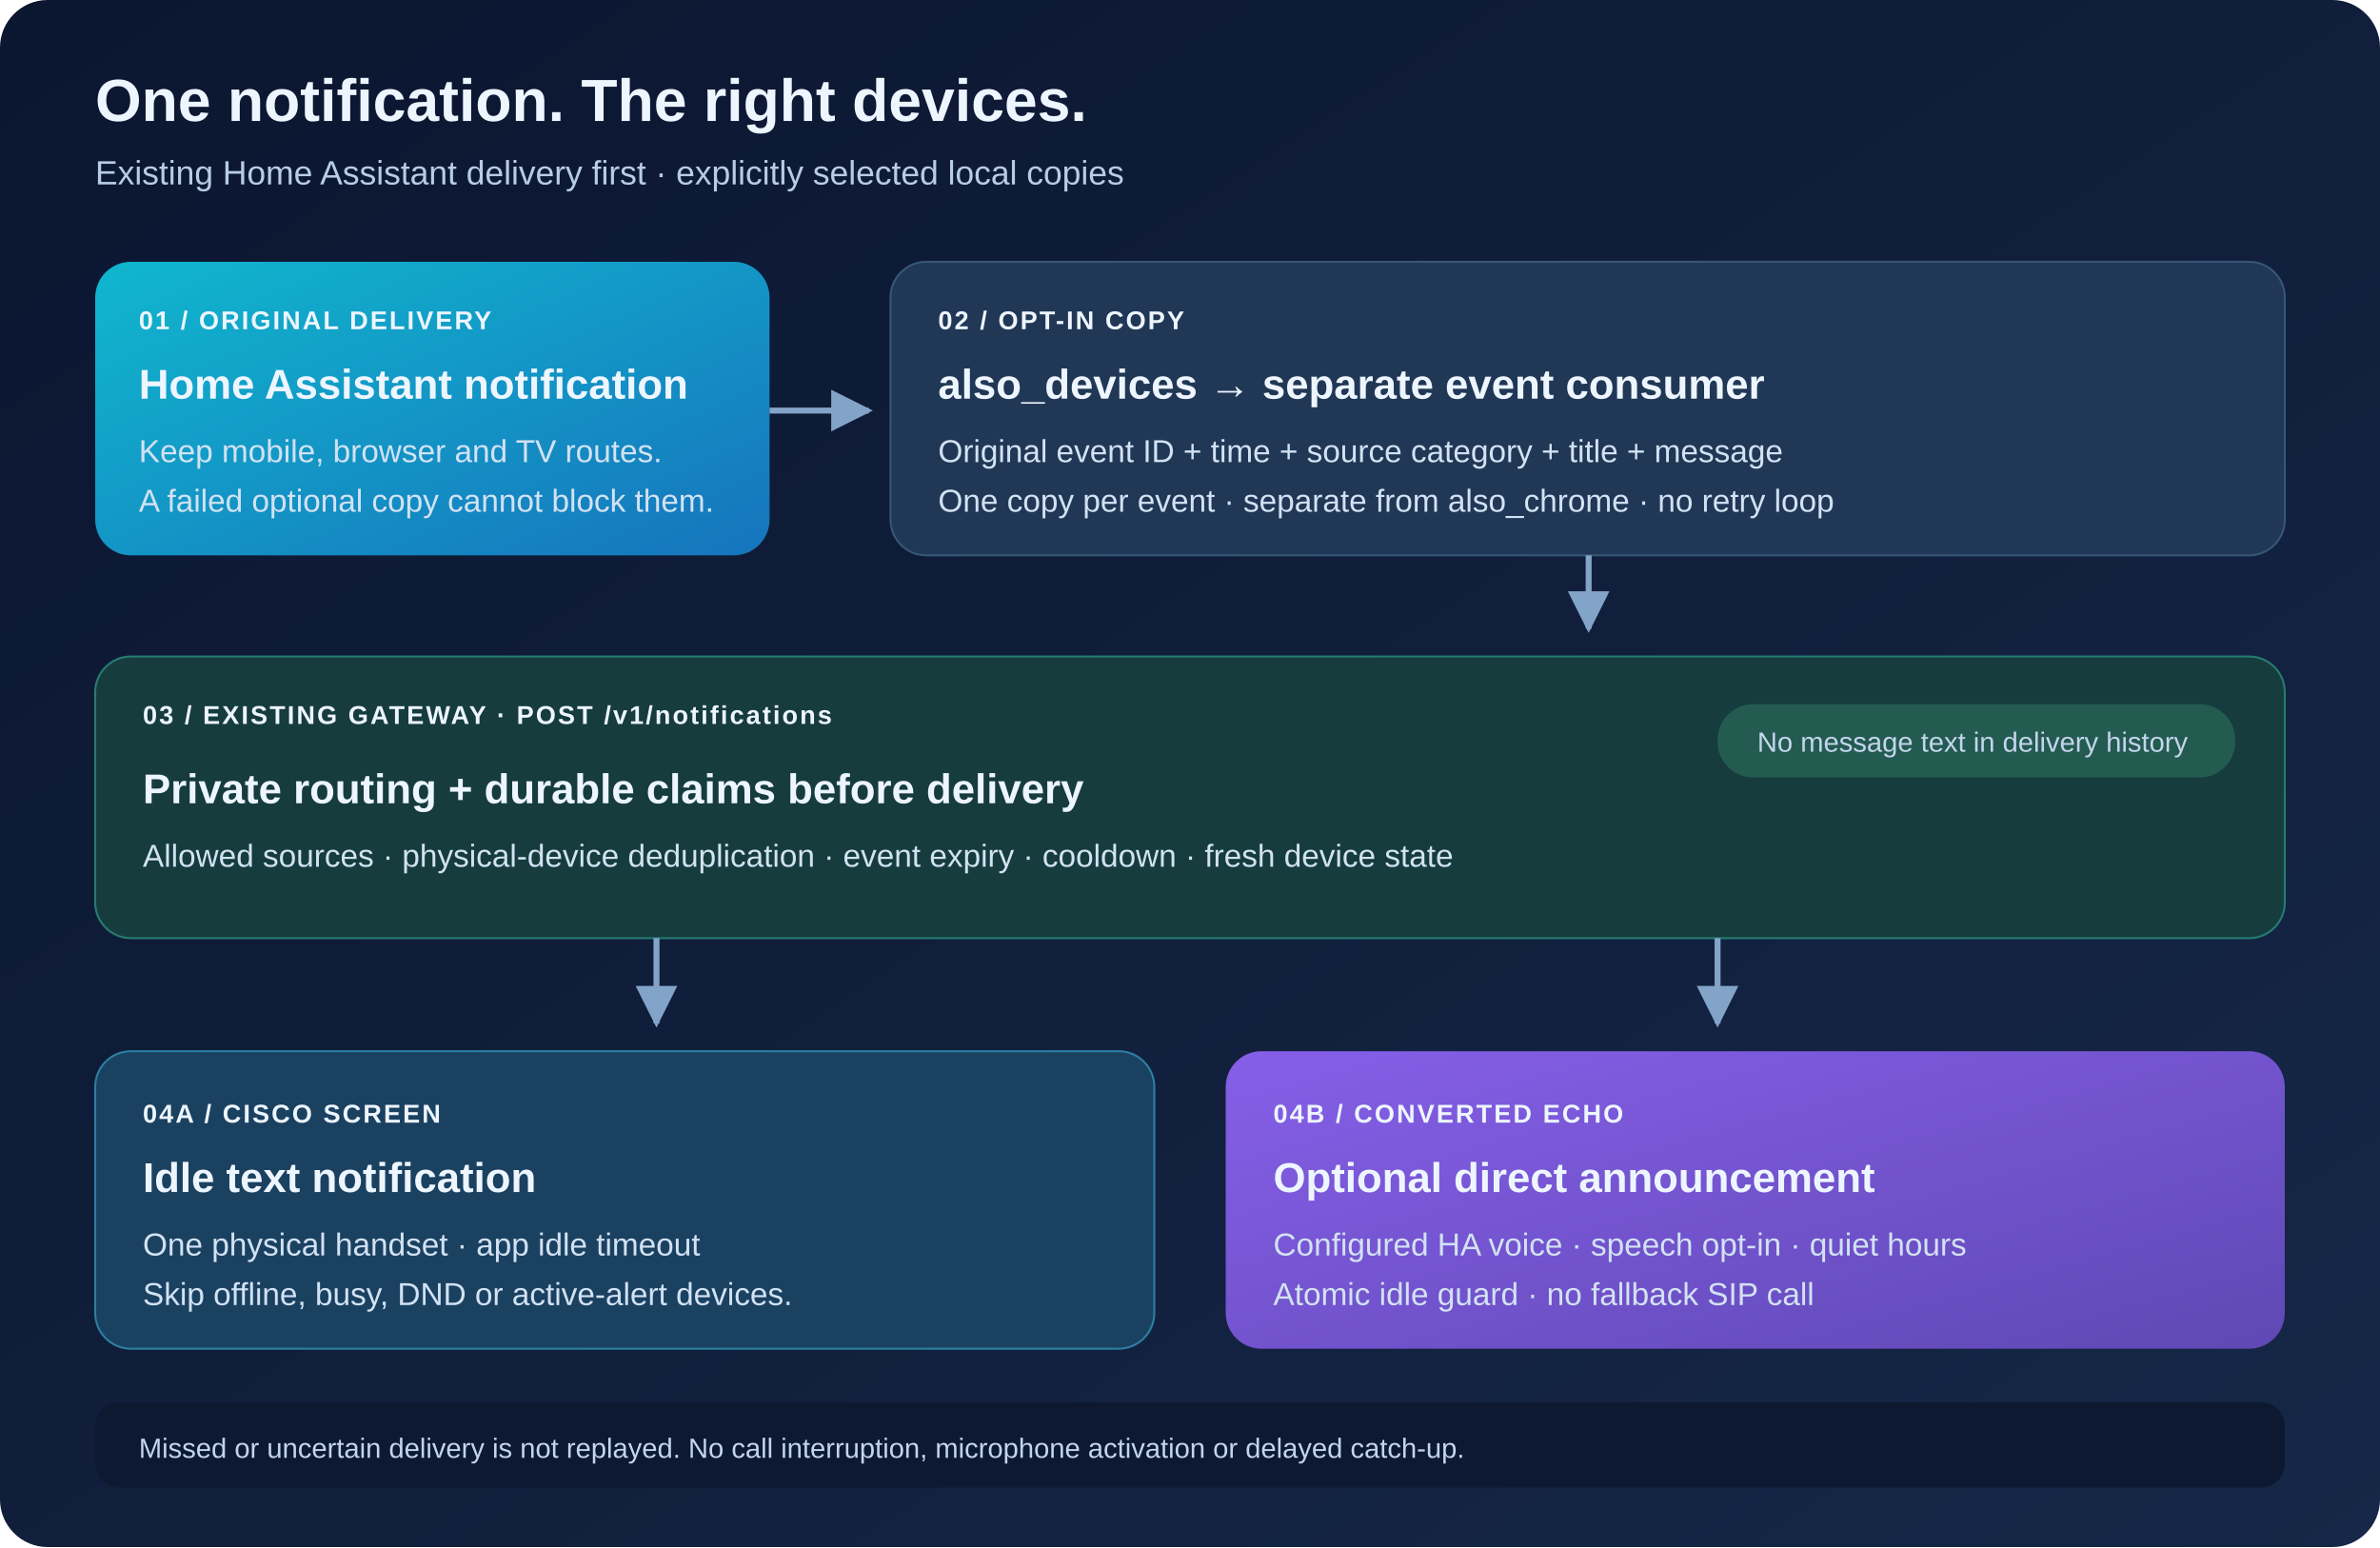
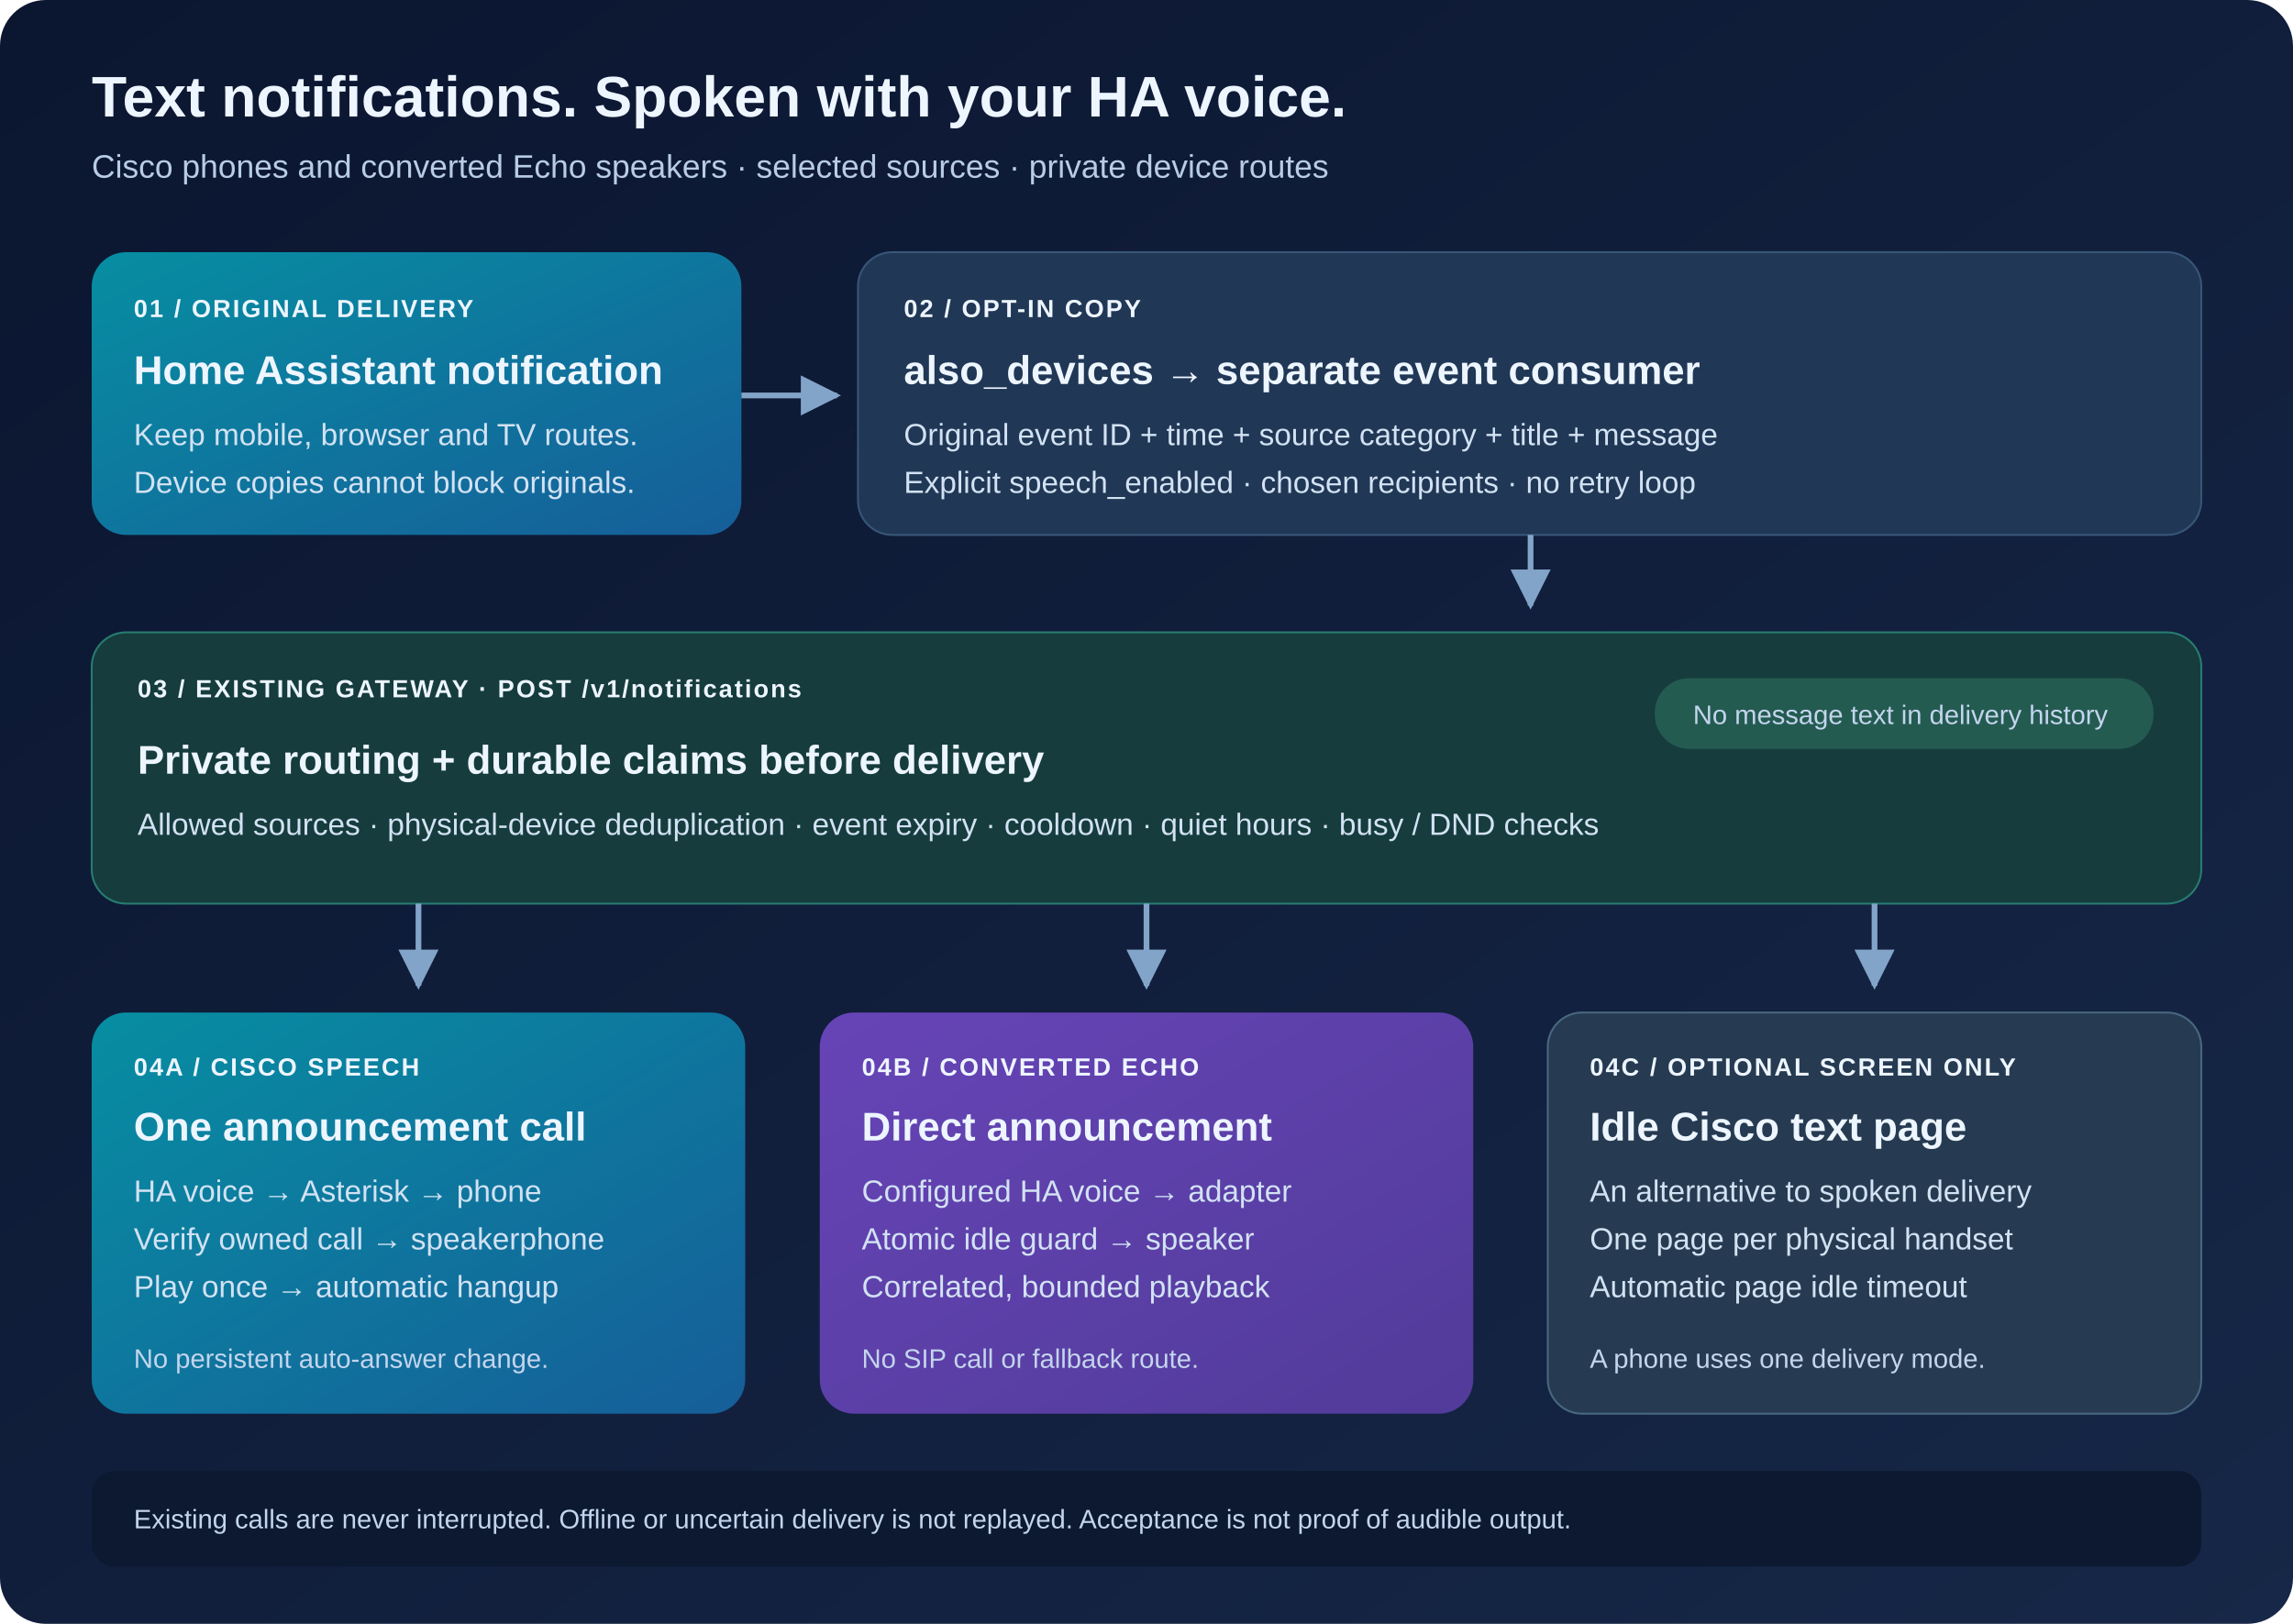
- <svg xmlns="http://www.w3.org/2000/svg" width="1200" height="780" viewBox="0 0 1200 780" role="img" aria-labelledby="title desc">
+ <svg xmlns="http://www.w3.org/2000/svg" width="1200" height="850" viewBox="0 0 1200 850" role="img" aria-labelledby="title desc">
  <defs>
    <linearGradient id="bg" x2="1" y2="1">
      <stop stop-color="#0b1630" />
      <stop offset="1" stop-color="#162747" />
    </linearGradient>
    <linearGradient id="cyan" x2="1" y2="1">
-       <stop stop-color="#10b7ce" />
-       <stop offset="1" stop-color="#1674bd" />
+       <stop stop-color="#078ea2" />
+       <stop offset="1" stop-color="#165e99" />
    </linearGradient>
    <linearGradient id="violet" x2="1" y2="1">
-       <stop stop-color="#865fe8" />
-       <stop offset="1" stop-color="#5f48b4" />
+       <stop stop-color="#6744b7" />
+       <stop offset="1" stop-color="#513b99" />
    </linearGradient>
    <marker id="arrow" viewBox="0 0 10 10" refX="9" refY="5" markerWidth="7" markerHeight="7" orient="auto-start-reverse">
      <path d="M 0 0 L 10 5 L 0 10 z" fill="#83a4c9" />
    </marker>
    <style>
-       text{font-family:Arial;fill:#edf5ff}
+       text{font-family:Arial,sans-serif;fill:#edf5ff}
      .title{font-size:30px;font-weight:700}.subtitle{font-size:17px;fill:#b8cce5}
      .heading{font-size:21px;font-weight:700}.body{font-size:16px;fill:#d2e2f3}
      .small{font-size:14px;fill:#c3d5ed}.badge{font-size:13px;font-weight:700;letter-spacing:1px}
      .line{fill:none;stroke:#83a4c9;stroke-width:3;marker-end:url(#arrow)}
    </style>
  </defs>
-   <rect width="1200" height="780" rx="24" fill="url(#bg)" />
-   <text x="48" y="61" class="title">One notification. The right devices.</text>
-   <text x="48" y="93" class="subtitle">Existing Home Assistant delivery first · explicitly selected local copies</text>
+   <rect width="1200" height="850" rx="24" fill="url(#bg)" />
+   <text x="48" y="61" class="title">Text notifications. Spoken with your HA voice.</text>
+   <text x="48" y="93" class="subtitle">Cisco phones and converted Echo speakers · selected sources · private device routes</text>
  <rect x="48" y="132" width="340" height="148" rx="18" fill="url(#cyan)" />
  <text x="70" y="166" class="badge">01 / ORIGINAL DELIVERY</text>
  <text x="70" y="201" class="heading">Home Assistant notification</text>
  <text x="70" y="233" class="body">Keep mobile, browser and TV routes.</text>
-   <text x="70" y="258" class="body">A failed optional copy cannot block them.</text>
+   <text x="70" y="258" class="body">Device copies cannot block originals.</text>
  <path d="M 388 207 H 438" class="line" />
  <rect x="449" y="132" width="703" height="148" rx="18" fill="#203755" stroke="#375678" />
  <text x="473" y="166" class="badge">02 / OPT-IN COPY</text>
  <text x="473" y="201" class="heading">also_devices → separate event consumer</text>
  <text x="473" y="233" class="body">Original event ID + time + source category + title + message</text>
-   <text x="473" y="258" class="body">One copy per event · separate from also_chrome · no retry loop</text>
+   <text x="473" y="258" class="body">Explicit speech_enabled · chosen recipients · no retry loop</text>
  <path d="M 801 280 V 317" class="line" />
  <rect x="48" y="331" width="1104" height="142" rx="18" fill="#163c3d" stroke="#277c72" />
-   <text x="72" y="365" class="badge" fill="#8defcd">03 / EXISTING GATEWAY · POST /v1/notifications</text>
+   <text x="72" y="365" class="badge">03 / EXISTING GATEWAY · POST /v1/notifications</text>
  <text x="72" y="405" class="heading">Private routing + durable claims before delivery</text>
-   <text x="72" y="437" class="body">Allowed sources · physical-device deduplication · event expiry · cooldown · fresh device state</text>
+   <text x="72" y="437" class="body">Allowed sources · physical-device deduplication · event expiry · cooldown · quiet hours · busy / DND checks</text>
  <rect x="866" y="355" width="261" height="37" rx="18" fill="#245b51" />
  <text x="886" y="379" class="small">No message text in delivery history</text>
-   <path d="M 331 473 V 516" class="line" />
-   <path d="M 866 473 V 516" class="line" />
-   <rect x="48" y="530" width="534" height="150" rx="18" fill="#1b4161" stroke="#2d7fa1" />
-   <text x="72" y="566" class="badge">04A / CISCO SCREEN</text>
-   <text x="72" y="601" class="heading">Idle text notification</text>
-   <text x="72" y="633" class="body">One physical handset · app idle timeout</text>
-   <text x="72" y="658" class="body">Skip offline, busy, DND or active-alert devices.</text>
-   <rect x="618" y="530" width="534" height="150" rx="18" fill="url(#violet)" />
-   <text x="642" y="566" class="badge">04B / CONVERTED ECHO</text>
-   <text x="642" y="601" class="heading">Optional direct announcement</text>
-   <text x="642" y="633" class="body">Configured HA voice · speech opt-in · quiet hours</text>
-   <text x="642" y="658" class="body">Atomic idle guard · no fallback SIP call</text>
-   <rect x="48" y="707" width="1104" height="43" rx="12" fill="#0c1930" />
-   <text x="70" y="735" class="small">Missed or uncertain delivery is not replayed. No call interruption, microphone activation or delayed catch-up.</text>
+   <path d="M 219 473 V 516" class="line" />
+   <path d="M 600 473 V 516" class="line" />
+   <path d="M 981 473 V 516" class="line" />
+   <rect x="48" y="530" width="342" height="210" rx="18" fill="url(#cyan)" />
+   <text x="70" y="563" class="badge">04A / CISCO SPEECH</text>
+   <text x="70" y="597" class="heading">One announcement call</text>
+   <text x="70" y="629" class="body">HA voice → Asterisk → phone</text>
+   <text x="70" y="654" class="body">Verify owned call → speakerphone</text>
+   <text x="70" y="679" class="body">Play once → automatic hangup</text>
+   <text x="70" y="716" class="small">No persistent auto-answer change.</text>
+   <rect x="429" y="530" width="342" height="210" rx="18" fill="url(#violet)" />
+   <text x="451" y="563" class="badge">04B / CONVERTED ECHO</text>
+   <text x="451" y="597" class="heading">Direct announcement</text>
+   <text x="451" y="629" class="body">Configured HA voice → adapter</text>
+   <text x="451" y="654" class="body">Atomic idle guard → speaker</text>
+   <text x="451" y="679" class="body">Correlated, bounded playback</text>
+   <text x="451" y="716" class="small">No SIP call or fallback route.</text>
+   <rect x="810" y="530" width="342" height="210" rx="18" fill="#263b51" stroke="#486780" />
+   <text x="832" y="563" class="badge">04C / OPTIONAL SCREEN ONLY</text>
+   <text x="832" y="597" class="heading">Idle Cisco text page</text>
+   <text x="832" y="629" class="body">An alternative to spoken delivery</text>
+   <text x="832" y="654" class="body">One page per physical handset</text>
+   <text x="832" y="679" class="body">Automatic page idle timeout</text>
+   <text x="832" y="716" class="small">A phone uses one delivery mode.</text>
+   <rect x="48" y="770" width="1104" height="50" rx="12" fill="#0c1930" />
+   <text x="70" y="800" class="small">Existing calls are never interrupted. Offline or uncertain delivery is not replayed. Acceptance is not proof of audible output.</text>
</svg>
